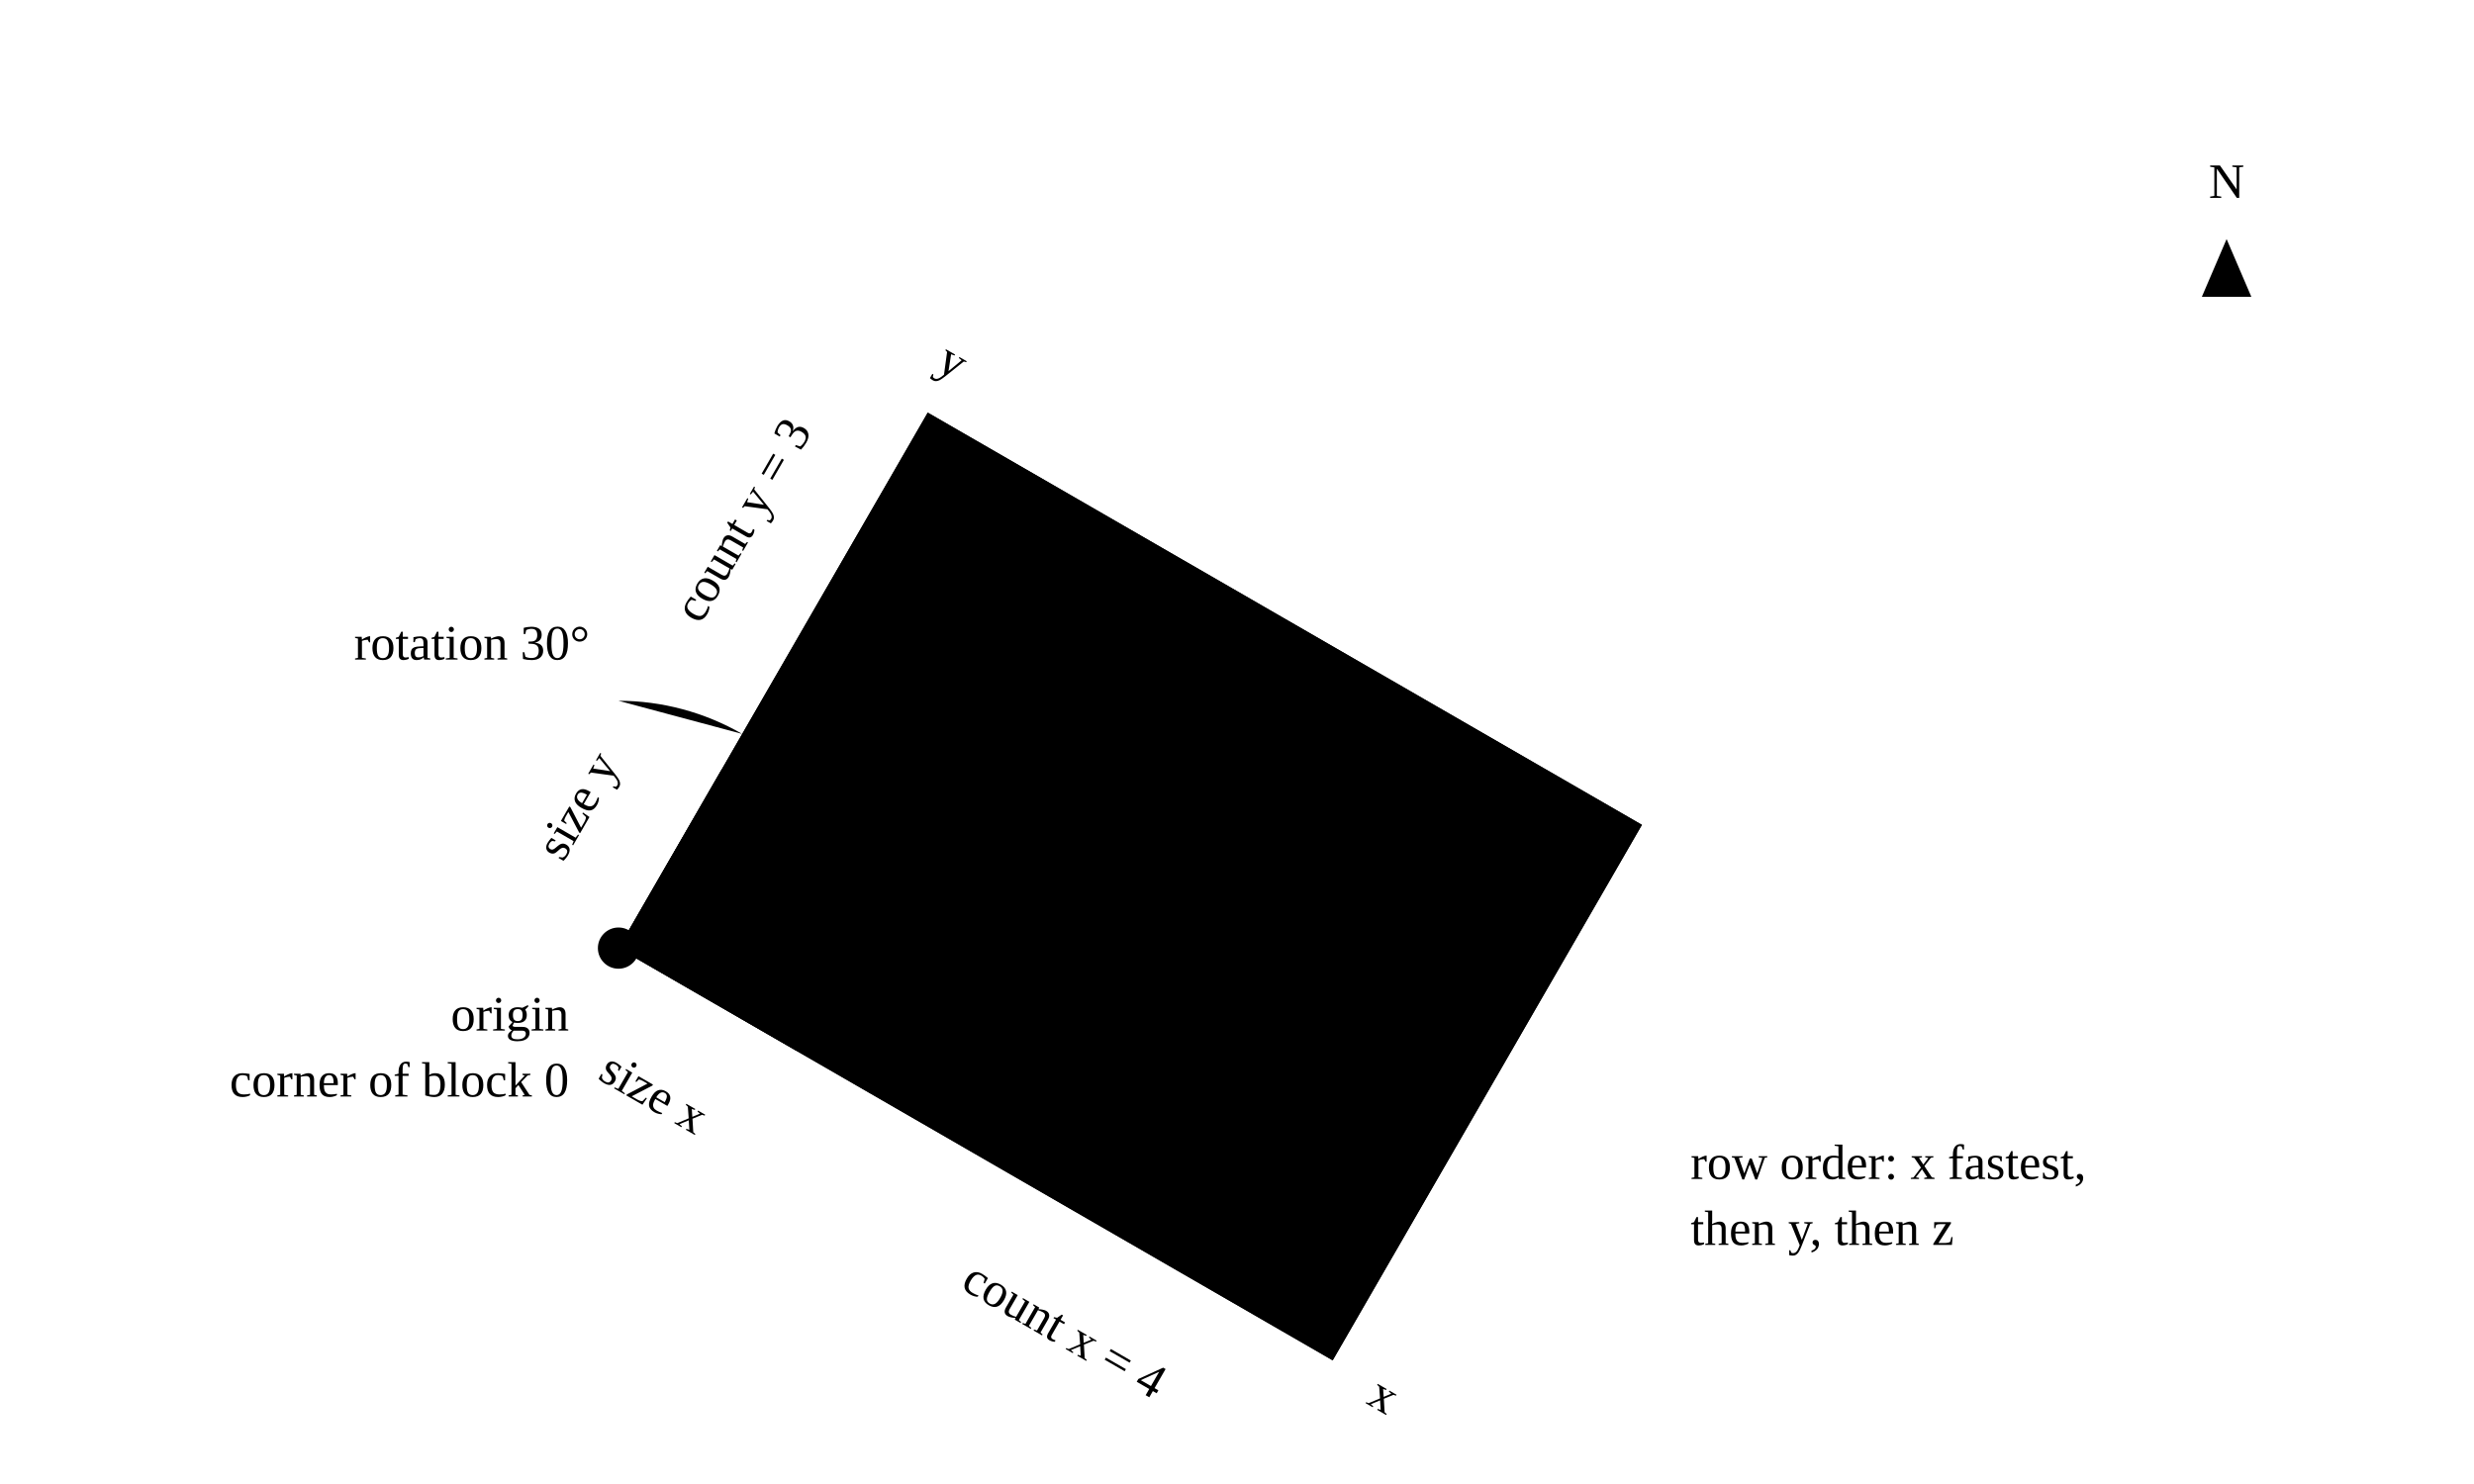
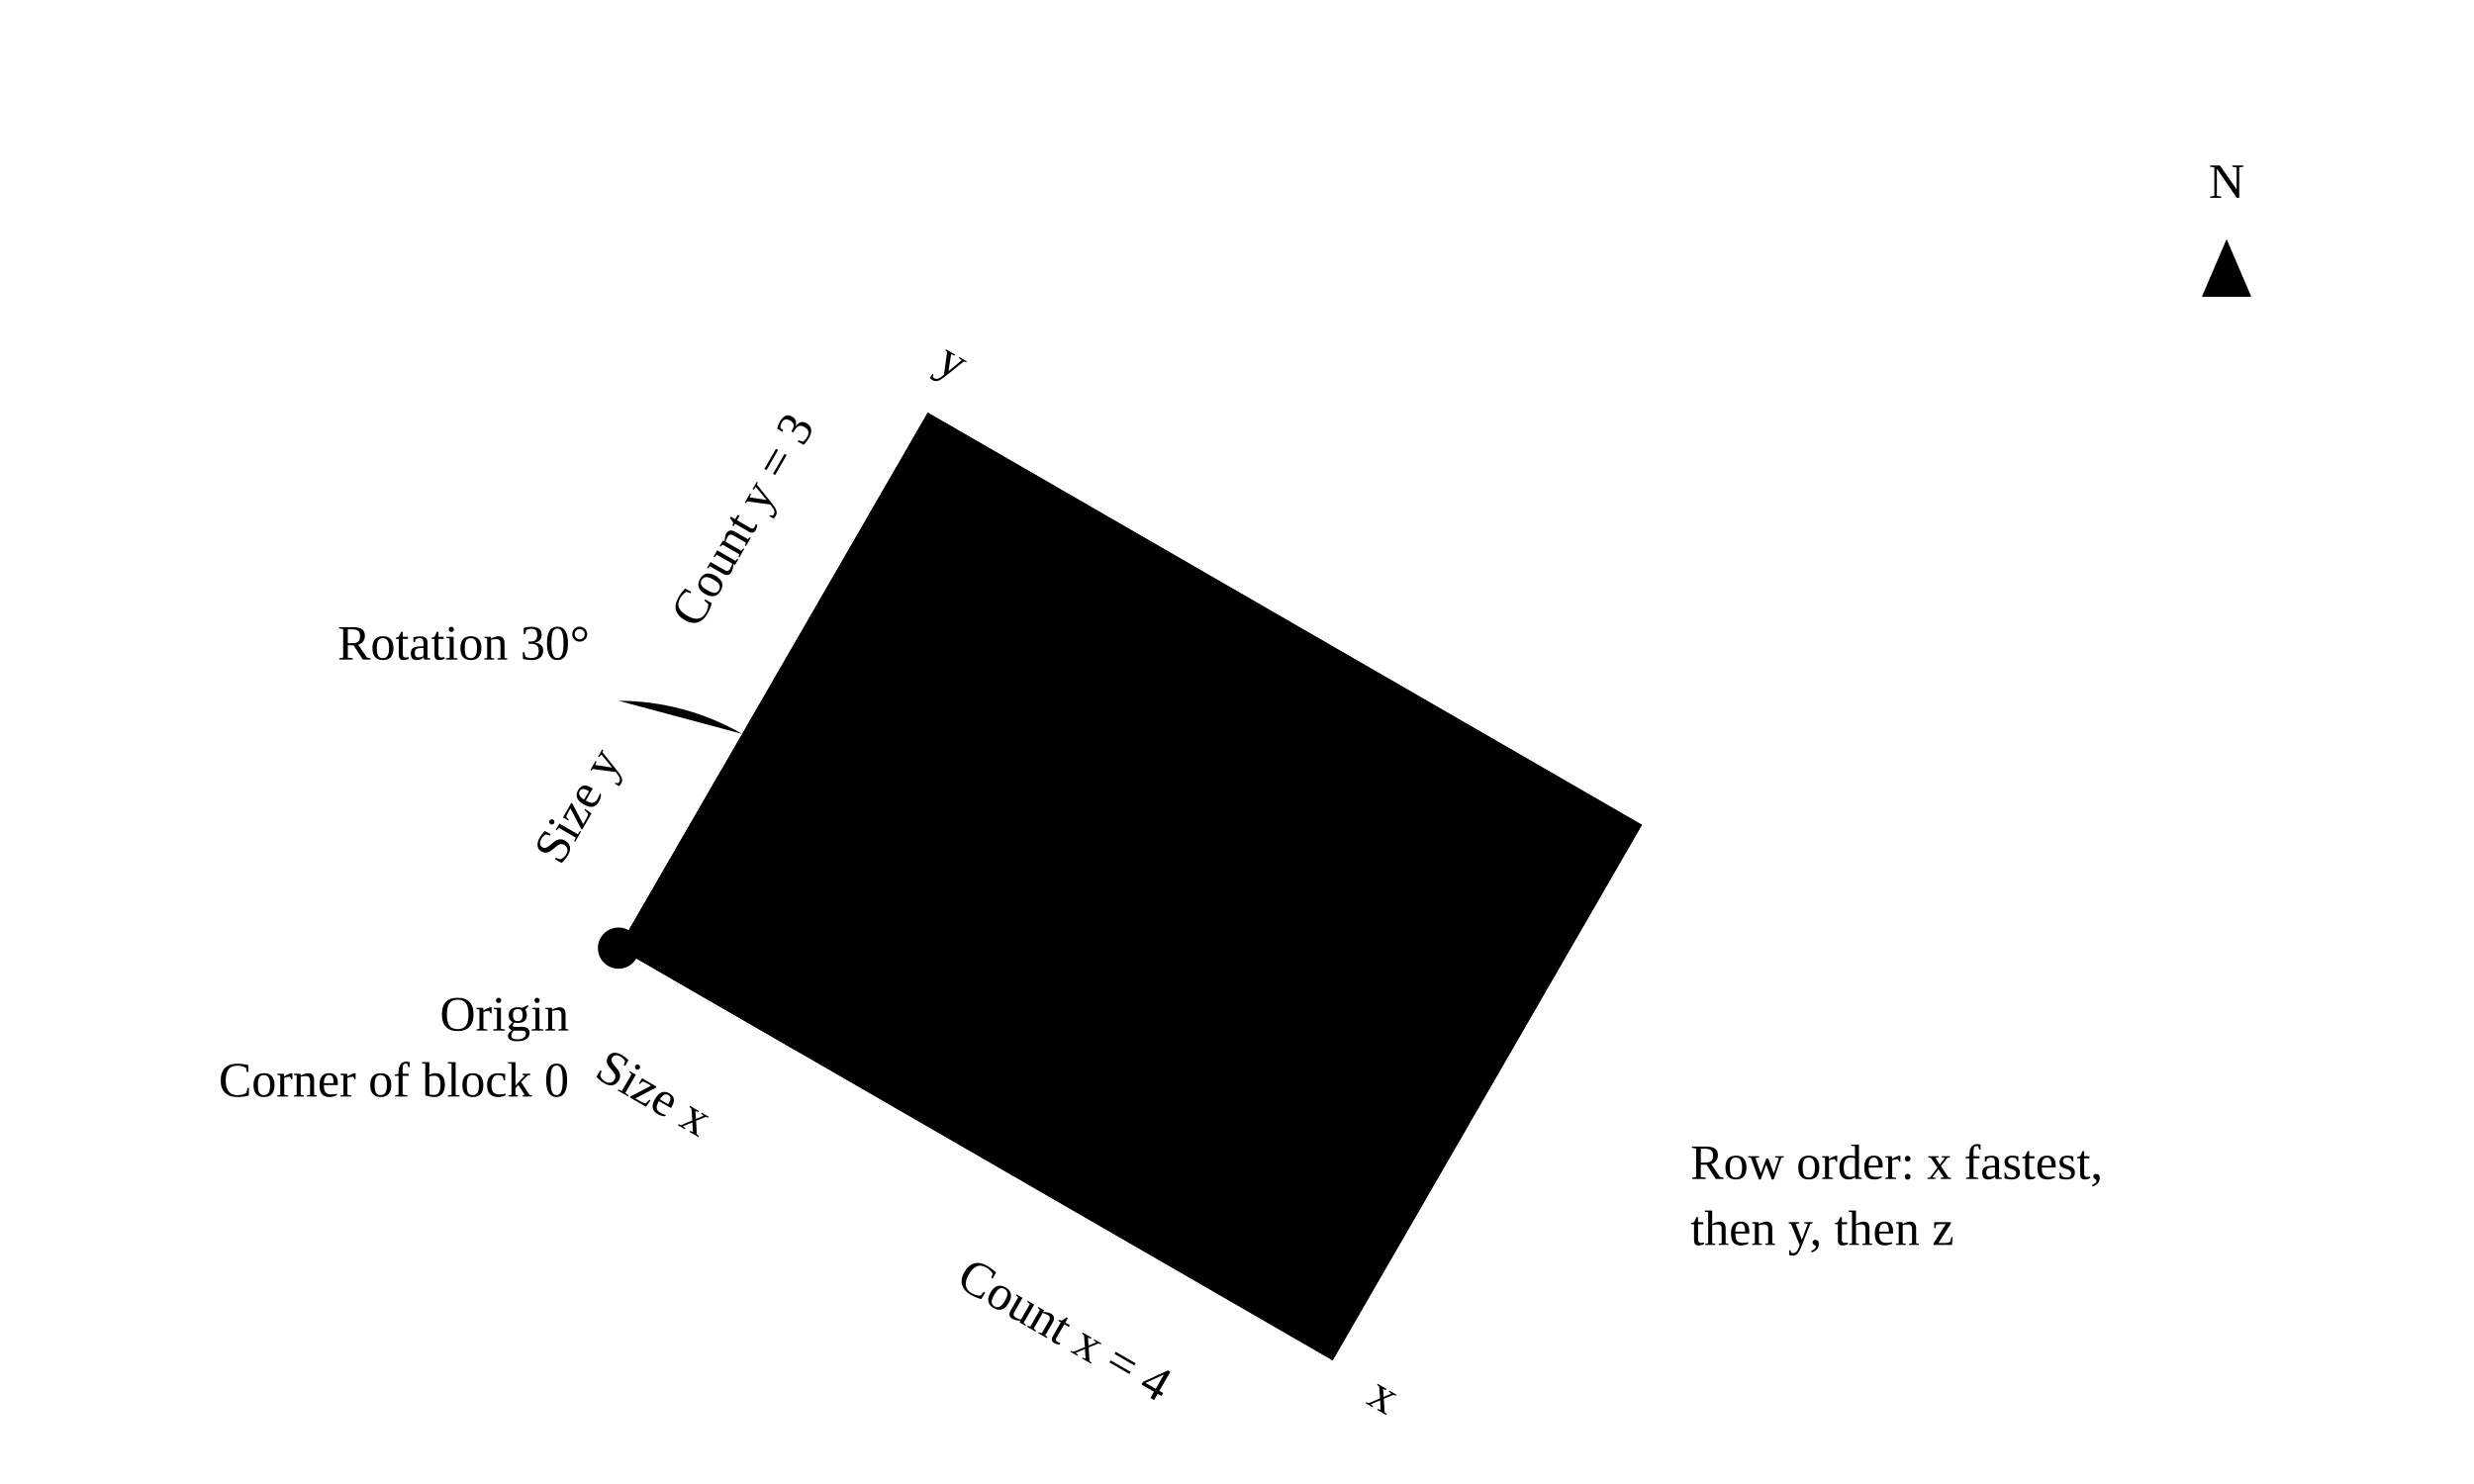
<svg class="bt-svg" viewBox="0 0 600 360" role="img" aria-labelledby="g-block-grid-t">
  <line class="s-muted" x1="540" y1="130" x2="540" y2="62" stroke-width="1.5" />
  <path class="f-muted" d="M534 72 L540 58 L546 72 Z" />
  <text x="540" y="48" text-anchor="middle">N</text>
  <line class="s-muted dash" x1="150" y1="230" x2="150" y2="110" stroke-width="1" />
  <g transform="translate(150 230) rotate(30)">
    <rect class="f-grid s-grid a-fade" style="--d:.2s" x="0" y="-150" width="200" height="150" stroke-width="1" />
    <rect class="f-night-soft s-night a-pop" style="--d:.5s" x="0" y="-150" width="200" height="150" stroke-width="2" />
    <rect class="f-flame-soft a-fade" style="--d:1.1s" x="0" y="-50" width="50" height="50" />
    <path class="s-night none" stroke-width="1" d="M50 0 V-150 M100 0 V-150 M150 0 V-150 M0 -50 H200 M0 -100 H200" />
    <g class="a-fade" style="--d:1.3s">
      <text class="small" x="25" y="-21" text-anchor="middle">0</text>
      <text class="small" x="75" y="-21" text-anchor="middle">1</text>
      <text class="small" x="125" y="-21" text-anchor="middle">2</text>
      <text class="small" x="175" y="-21" text-anchor="middle">3</text>
      <text class="small" x="25" y="-71" text-anchor="middle">4</text>
      <text class="small" x="75" y="-71" text-anchor="middle">5</text>
      <text class="small" x="125" y="-71" text-anchor="middle">6</text>
      <text class="small" x="175" y="-71" text-anchor="middle">7</text>
      <text class="small" x="25" y="-121" text-anchor="middle">8</text>
      <text class="small" x="75" y="-121" text-anchor="middle">9</text>
      <text class="small" x="125" y="-121" text-anchor="middle">10</text>
      <text class="small" x="175" y="-121" text-anchor="middle">11</text>
    </g>
    <g class="a-fade" style="--d:1.6s">
      <path class="s-ember none" stroke-width="1.5" d="M0 8 V16 M0 12 H50 M50 8 V16" />
-       <text class="small" x="25" y="30" text-anchor="middle">size x</text>
-       <text class="small" x="140" y="30" text-anchor="middle">count x = 4</text>
+       <text class="small" x="25" y="30" text-anchor="middle">Size x</text>
+       <text class="small" x="140" y="30" text-anchor="middle">Count x = 4</text>
      <path class="s-ember none" stroke-width="1.5" d="M-8 0 H-16 M-12 0 V-50 M-8 -50 H-16" />
-       <text class="small" x="-22" y="-25" text-anchor="middle" transform="rotate(-90 -22 -25)">size y</text>
-       <text class="small" x="-22" y="-105" text-anchor="middle" transform="rotate(-90 -22 -105)">count y = 3</text>
+       <text class="small" x="-22" y="-25" text-anchor="middle" transform="rotate(-90 -22 -25)">Size y</text>
+       <text class="small" x="-22" y="-105" text-anchor="middle" transform="rotate(-90 -22 -105)">Count y = 3</text>
      <text class="math" x="212" y="5">x</text>
      <text class="math" x="-4" y="-160">y</text>
    </g>
  </g>
  <path class="s-ember none a-draw" style="--d:2s" pathLength="1" stroke-width="2" d="M150 170 A60 60 0 0 1 180 178.04" />
-   <text class="small a-fade" style="--d:2.3s" x="143" y="160" text-anchor="end">rotation 30°</text>
+   <text class="small a-fade" style="--d:2.3s" x="143" y="160" text-anchor="end">Rotation 30°</text>
  <circle class="f-ember a-pop" style="--d:.8s" cx="150" cy="230" r="5" />
-   <text class="a-fade" style="--d:.9s" x="138" y="250" text-anchor="end">origin</text>
-   <text class="small a-fade" style="--d:.9s" x="138" y="266" text-anchor="end">corner of block 0</text>
-   <text class="small a-fade" style="--d:1.4s" x="410" y="286">row order: x fastest,</text>
+   <text class="a-fade" style="--d:.9s" x="138" y="250" text-anchor="end">Origin</text>
+   <text class="small a-fade" style="--d:.9s" x="138" y="266" text-anchor="end">Corner of block 0</text>
+   <text class="small a-fade" style="--d:1.4s" x="410" y="286">Row order: x fastest,</text>
  <text class="small a-fade" style="--d:1.4s" x="410" y="302">then y, then z</text>
</svg>
